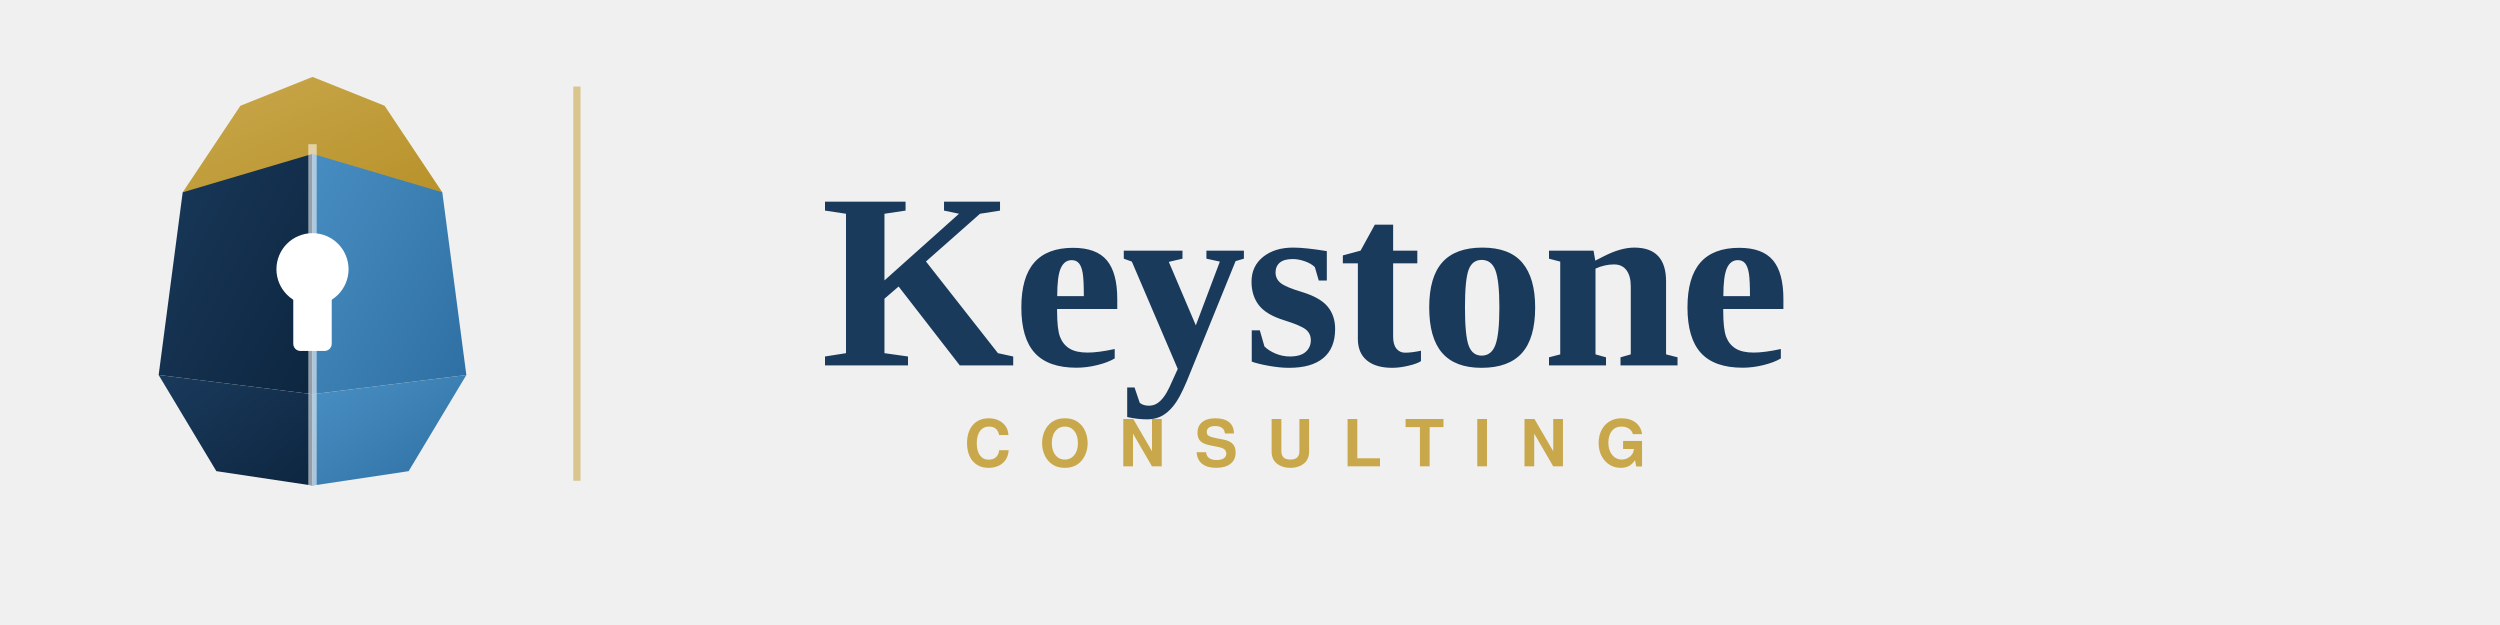
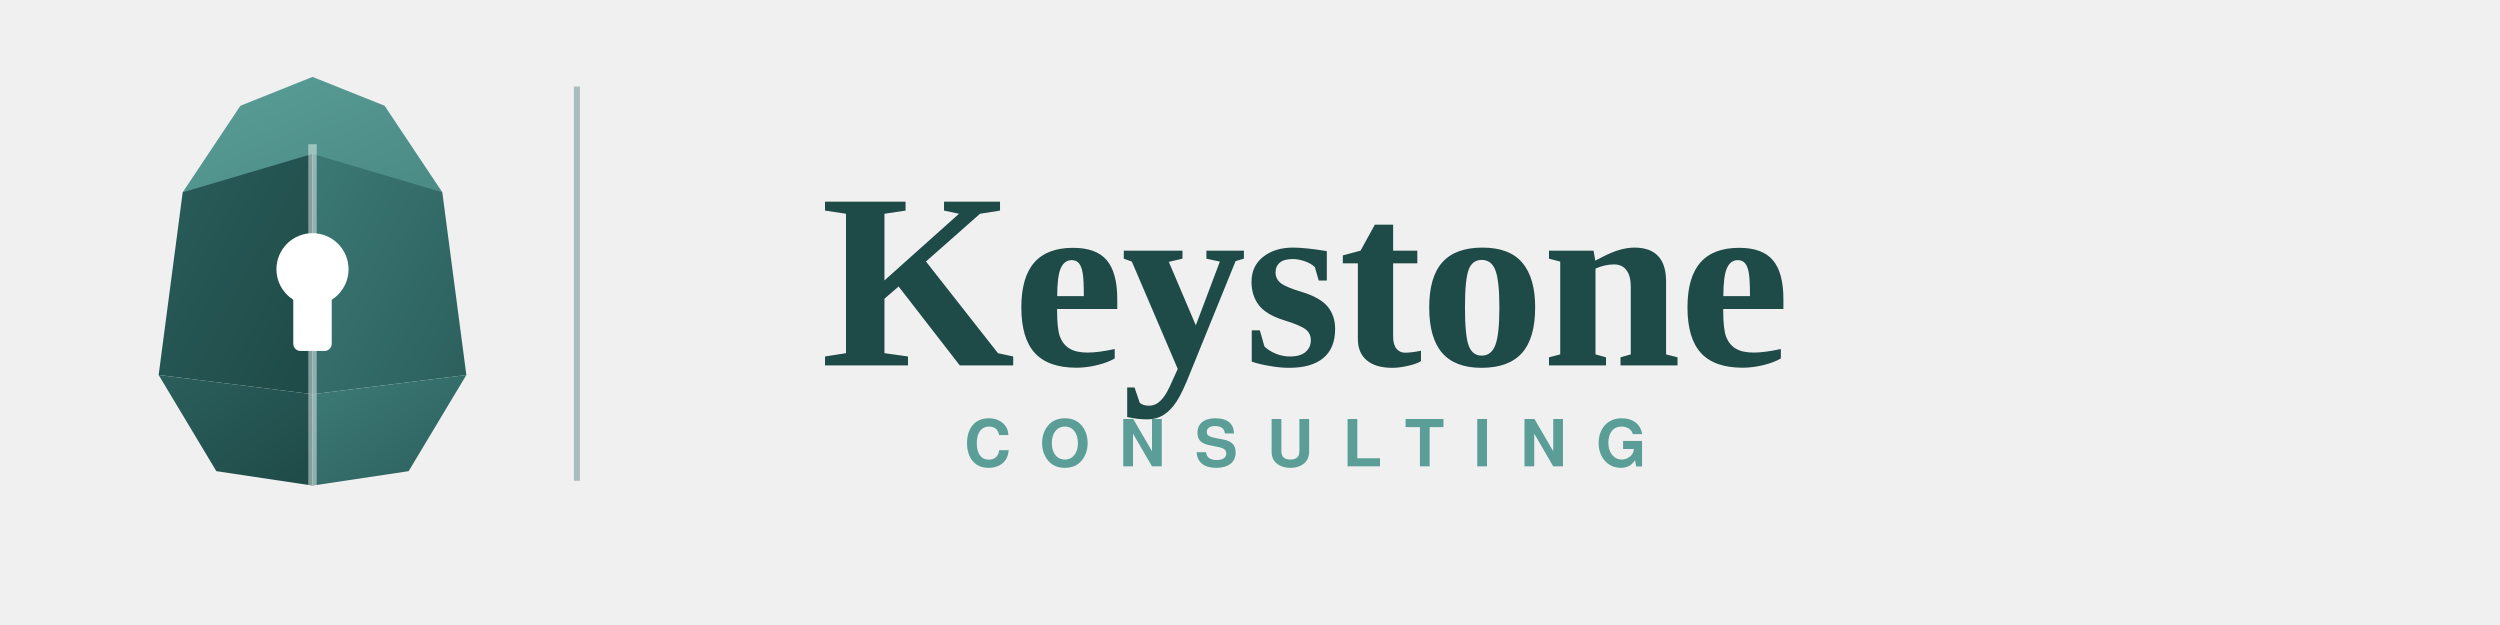
<svg xmlns="http://www.w3.org/2000/svg" viewBox="0 0 1040 260" width="1040" height="260">
  <defs>
-     <linearGradient id="goldGrad" x1="0%" y1="0%" x2="100%" y2="100%">
-       <stop offset="0%" style="stop-color:#C9A84C;stop-opacity:1" />
-       <stop offset="100%" style="stop-color:#B8922A;stop-opacity:1" />
+     <linearGradient id="tealDark" x1="0%" y1="0%" x2="100%" y2="100%">
+       <stop offset="0%" style="stop-color:#2B5F5C;stop-opacity:1" />
+       <stop offset="100%" style="stop-color:#1E4A47;stop-opacity:1" />
    </linearGradient>
-     <linearGradient id="navyGrad" x1="0%" y1="0%" x2="100%" y2="100%">
-       <stop offset="0%" style="stop-color:#1A3A5C;stop-opacity:1" />
-       <stop offset="100%" style="stop-color:#0D2640;stop-opacity:1" />
+     <linearGradient id="tealLight" x1="0%" y1="0%" x2="100%" y2="100%">
+       <stop offset="0%" style="stop-color:#3D7B77;stop-opacity:1" />
+       <stop offset="100%" style="stop-color:#2B5F5C;stop-opacity:1" />
    </linearGradient>
-     <linearGradient id="blueGrad" x1="0%" y1="0%" x2="100%" y2="100%">
-       <stop offset="0%" style="stop-color:#4A90C4;stop-opacity:1" />
-       <stop offset="100%" style="stop-color:#2E6FA3;stop-opacity:1" />
+     <linearGradient id="tealAccent" x1="0%" y1="0%" x2="100%" y2="100%">
+       <stop offset="0%" style="stop-color:#5A9E97;stop-opacity:1" />
+       <stop offset="100%" style="stop-color:#4A8B84;stop-opacity:1" />
    </linearGradient>
  </defs>
  <g transform="translate(0, 20)">
-     <path d="M 130 24 L 76 60 L 66 136 L 130 144 Z" fill="url(#navyGrad)" />
-     <path d="M 130 24 L 184 60 L 194 136 L 130 144 Z" fill="url(#blueGrad)" />
-     <path d="M 66 136 L 90 176 L 130 182 L 130 144 Z" fill="url(#navyGrad)" />
-     <path d="M 194 136 L 170 176 L 130 182 L 130 144 Z" fill="url(#blueGrad)" />
-     <path d="M 100 24 L 130 12 L 160 24 L 184 60 L 130 44 L 76 60 Z" fill="url(#goldGrad)" />
-     <line x1="130" y1="40" x2="130" y2="182" stroke="white" stroke-width="3.5" opacity="0.55" />
+     <path d="M 130 24 L 76 60 L 66 136 L 130 144 Z" fill="url(#tealDark)" />
+     <path d="M 130 24 L 184 60 L 194 136 L 130 144 Z" fill="url(#tealLight)" />
+     <path d="M 66 136 L 90 176 L 130 182 L 130 144 Z" fill="url(#tealDark)" />
+     <path d="M 194 136 L 170 176 L 130 182 L 130 144 Z" fill="url(#tealLight)" />
+     <path d="M 100 24 L 130 12 L 160 24 L 184 60 L 130 44 L 76 60 Z" fill="url(#tealAccent)" />
+     <line x1="130" y1="40" x2="130" y2="182" stroke="white" stroke-width="3.5" opacity="0.45" />
    <circle cx="130" cy="92" r="15" fill="white" />
    <rect x="122" y="102" width="16" height="24" rx="3" fill="white" />
  </g>
-   <line x1="240" y1="36" x2="240" y2="200" stroke="#C9A84C" stroke-width="3" opacity="0.6" />
-   <text x="543" y="152" font-family="Georgia, 'Times New Roman', serif" font-size="104" font-weight="700" fill="#1A3A5C" text-anchor="middle" letter-spacing="-1">Keystone</text>
-   <text x="543" y="194" font-family="'Trebuchet MS', Helvetica, sans-serif" font-size="27" font-weight="600" fill="#C9A84C" text-anchor="middle" letter-spacing="12">CONSULTING</text>
+   <line x1="240" y1="36" x2="240" y2="200" stroke="#2B5F5C" stroke-width="2.5" opacity="0.35" />
+   <text x="543" y="152" font-family="Georgia, 'Times New Roman', serif" font-size="104" font-weight="700" fill="#1E4A47" text-anchor="middle" letter-spacing="-1">Keystone</text>
+   <text x="543" y="194" font-family="'Trebuchet MS', Helvetica, sans-serif" font-size="27" font-weight="600" fill="#5A9E97" text-anchor="middle" letter-spacing="12">CONSULTING</text>
</svg>
